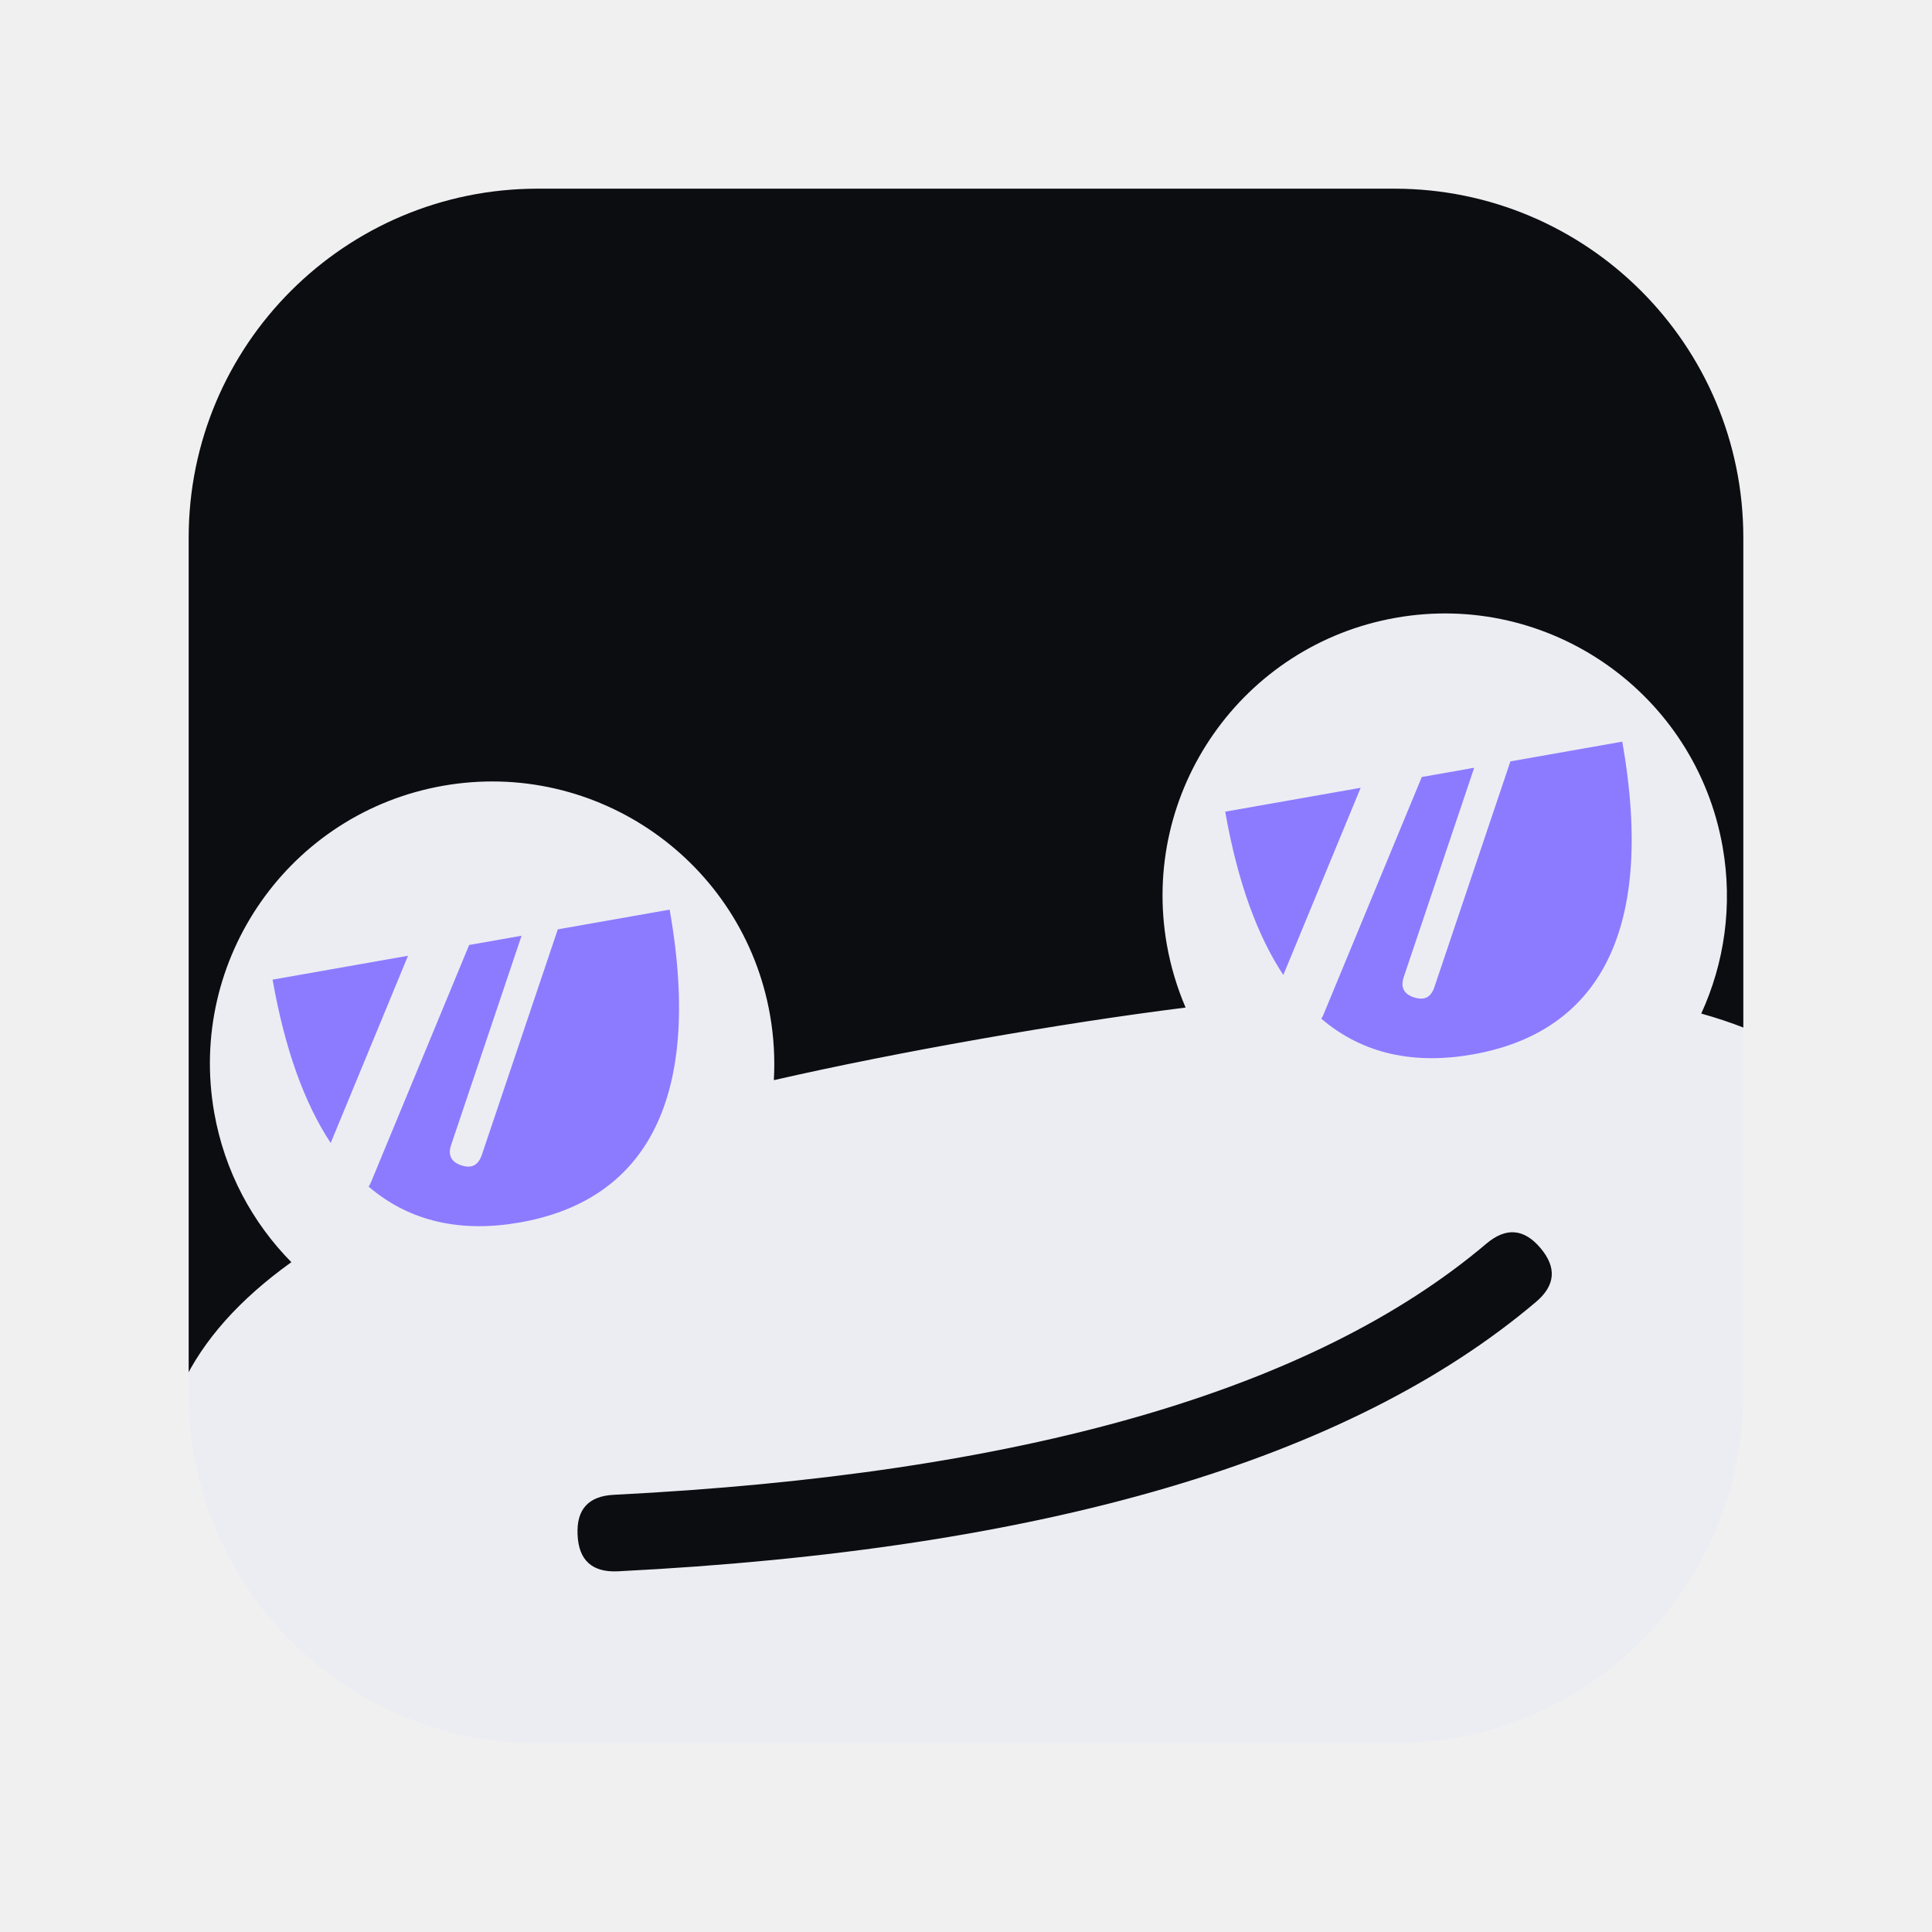
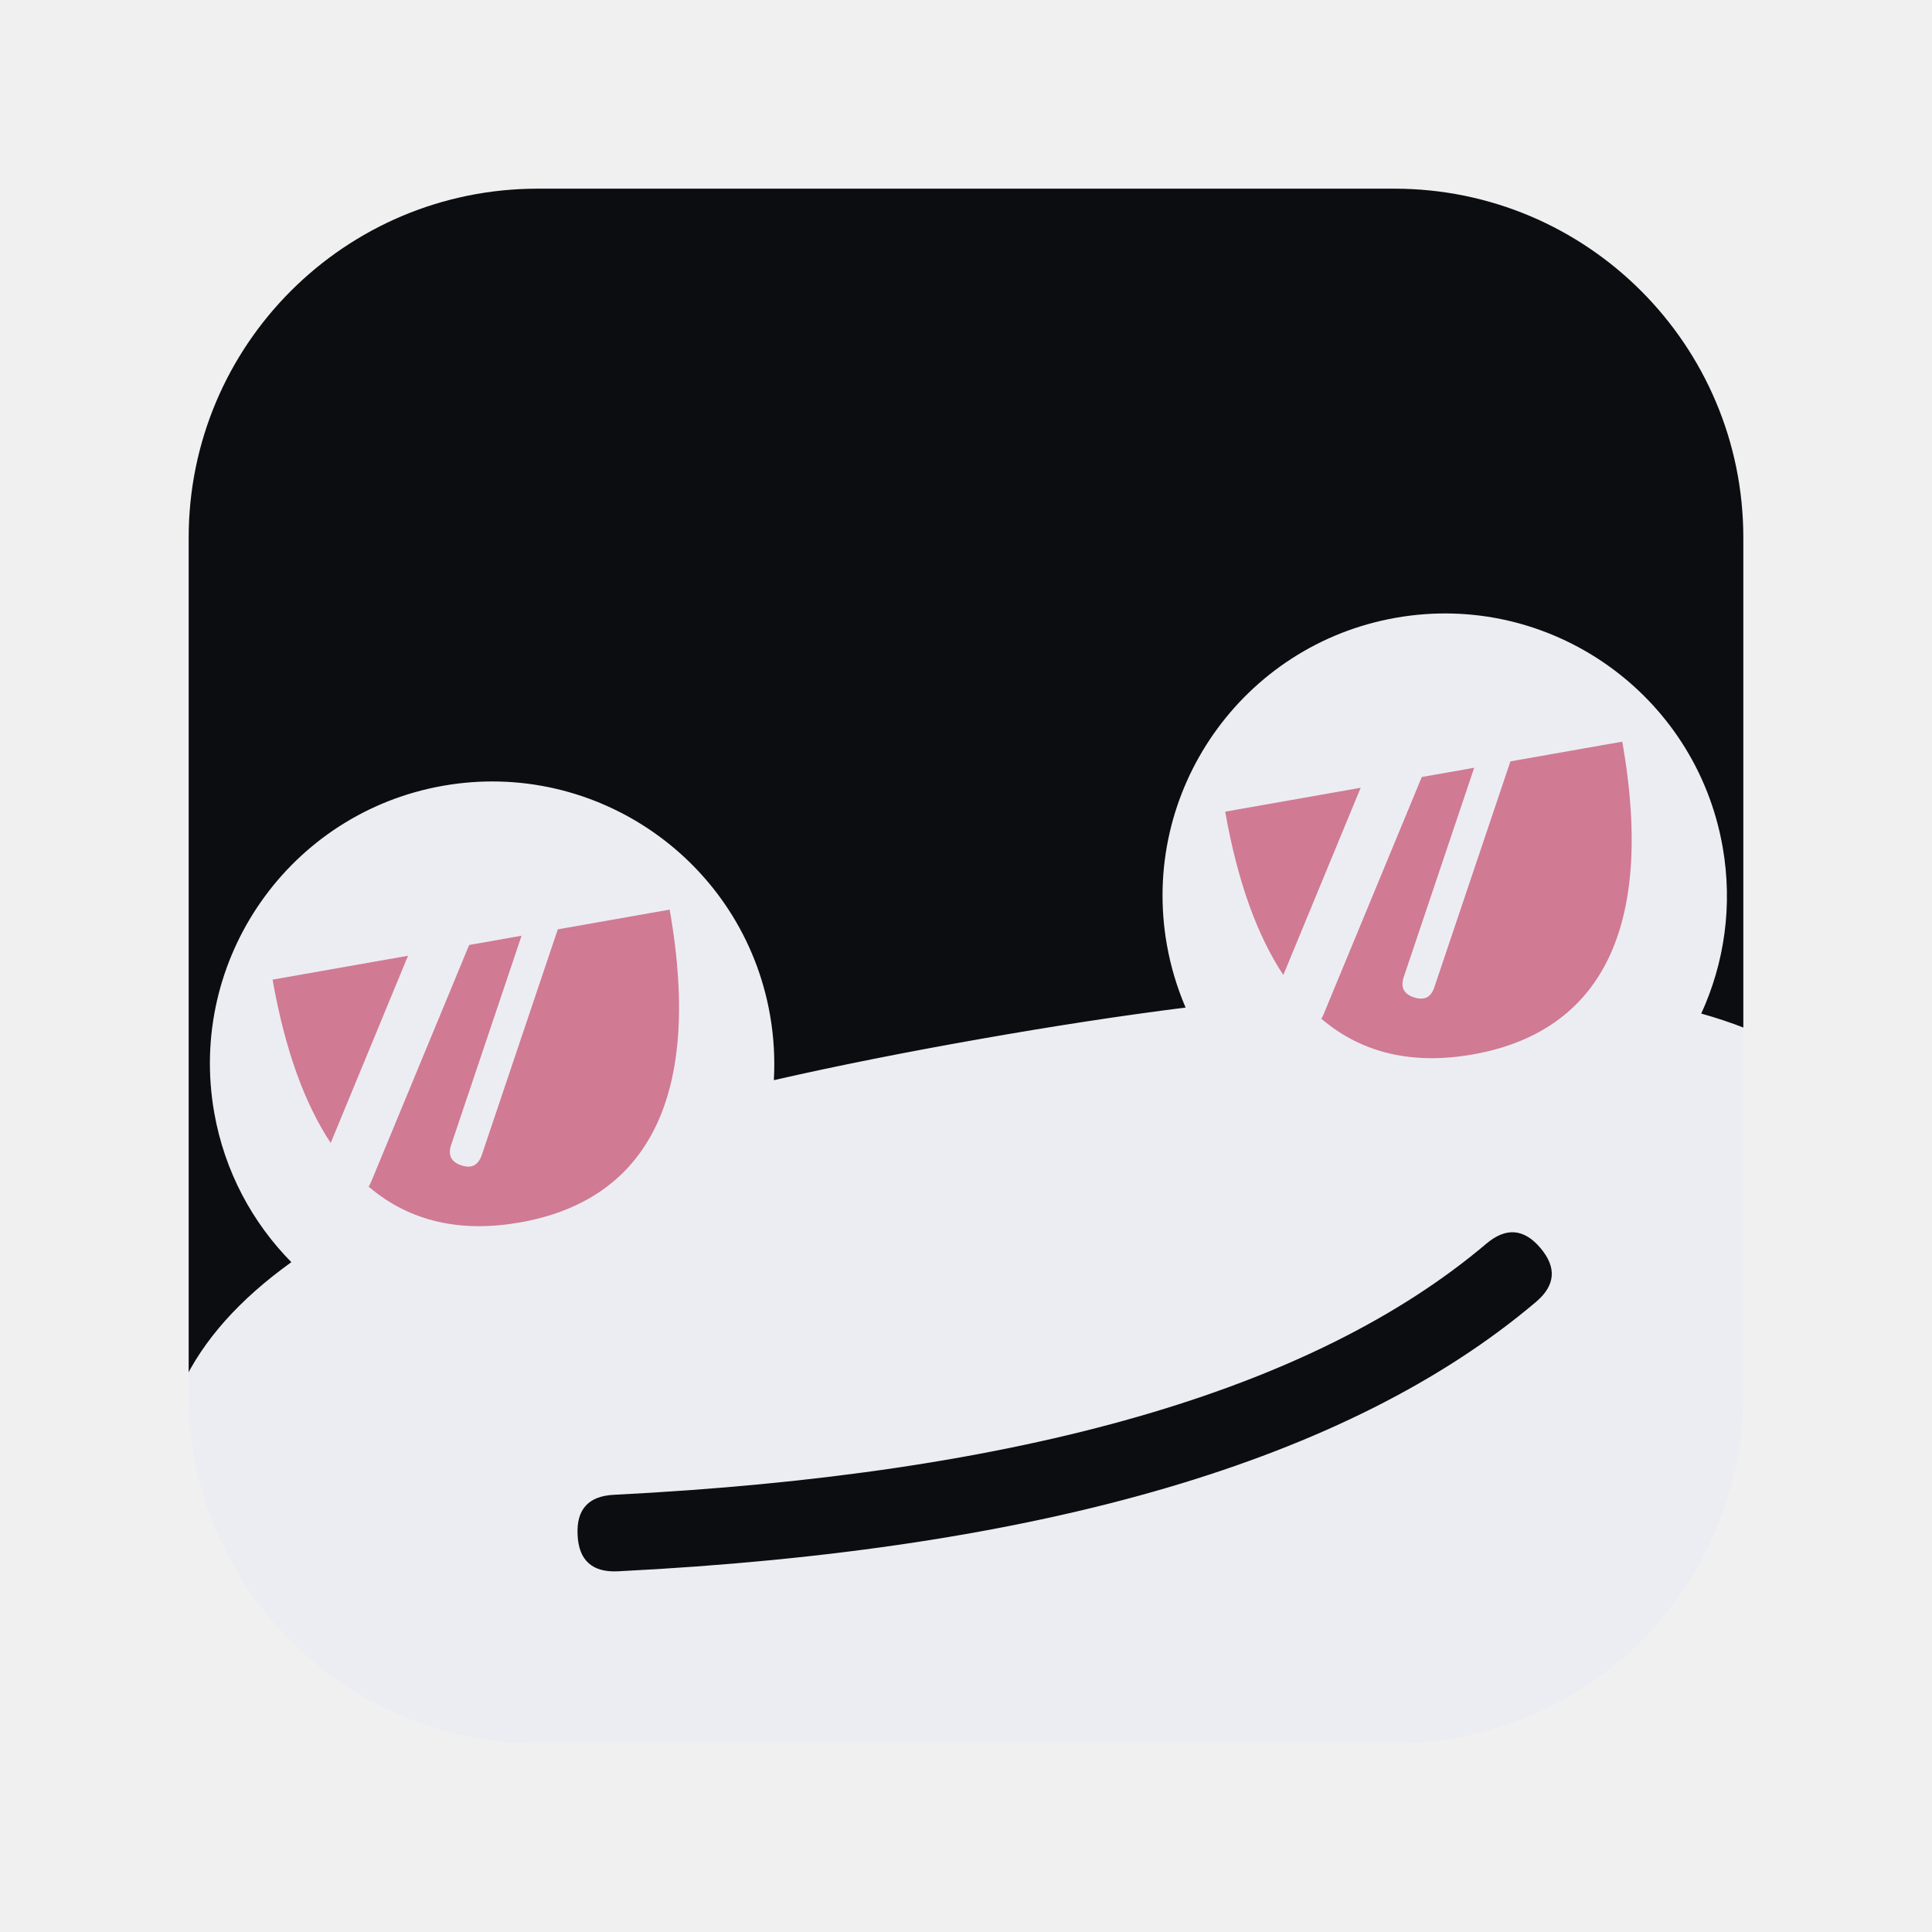
<svg xmlns="http://www.w3.org/2000/svg" viewBox="0 0 1024 1024">
  <defs>
    <mask id="tile">
      <rect x="100" y="100" width="824" height="824" rx="185" fill="#fff" />
    </mask>
  </defs>
  <g mask="url(#tile)">
    <rect width="1024" height="1024" fill="#0C0D11" />
    <g transform="rotate(-10 512 512) translate(12 233) scale(10)">
-       <circle cx="24.36" cy="28.64" r="14" fill="#8C7BFF" />
-       <circle cx="75.64" cy="28.64" r="14" fill="#8C7BFF" />
+       <circle cx="24.36" cy="28.64" r="14" fill="#D07A93" />
+       <circle cx="75.64" cy="28.64" r="14" fill="#D07A93" />
      <path fill="#ECEDF3" d="M3 50C3 44.3 5.96 40.08 12.06 37.15C10.39 34.73 9.41 31.8 9.41 28.64C9.41 20.38 16.1 13.68 24.36 13.68C32.62 13.68 39.32 20.38 39.32 28.64C39.32 29.82 39.18 30.98 38.92 32.09C42.35 31.92 46.05 31.84 50 31.84C53.95 31.84 57.65 31.92 61.08 32.09C60.82 30.98 60.68 29.82 60.68 28.64C60.68 20.38 67.38 13.68 75.64 13.68C83.9 13.68 90.59 20.38 90.59 28.64C90.59 31.8 89.61 34.73 87.94 37.15C94.04 40.08 97 44.3 97 50V58.55C97 69.23 88.45 73.5 77.77 73.5H22.23C11.55 73.5 3 69.23 3 58.55ZM26.75 52.26Q24.74 52.01 24.49 54.02Q24.36 55.03 24.8 55.59Q25.24 56.16 26.25 56.29Q59.85 60.49 76.66 50.68Q78.41 49.66 77.39 47.91Q76.88 47.03 76.18 46.85Q75.49 46.67 74.61 47.18Q59 56.29 26.75 52.26ZM16.79 33.92C18.65 36.18 21.26 37.18 24.36 37.18C30.77 37.18 35.05 32.91 35.05 22.23H29.03L22.98 33.32Q22.77 33.69 22.48 33.78Q22.19 33.86 21.82 33.66Q21.07 33.25 21.48 32.5L27.08 22.23H24.26L16.99 33.65Q16.89 33.81 16.79 33.92ZM68.06 33.92C69.92 36.18 72.53 37.18 75.64 37.18C82.05 37.18 86.32 32.91 86.32 22.23H80.3L74.25 33.32Q74.05 33.69 73.76 33.78Q73.47 33.86 73.09 33.66Q72.34 33.25 72.75 32.5L78.35 22.23H75.53L68.26 33.65Q68.17 33.81 68.06 33.92ZM13.68 22.23C13.68 26.02 14.22 29.01 15.21 31.29L20.97 22.23ZM64.95 22.23C64.95 26.02 65.49 29.01 66.48 31.29L72.24 22.23Z" />
    </g>
  </g>
</svg>
